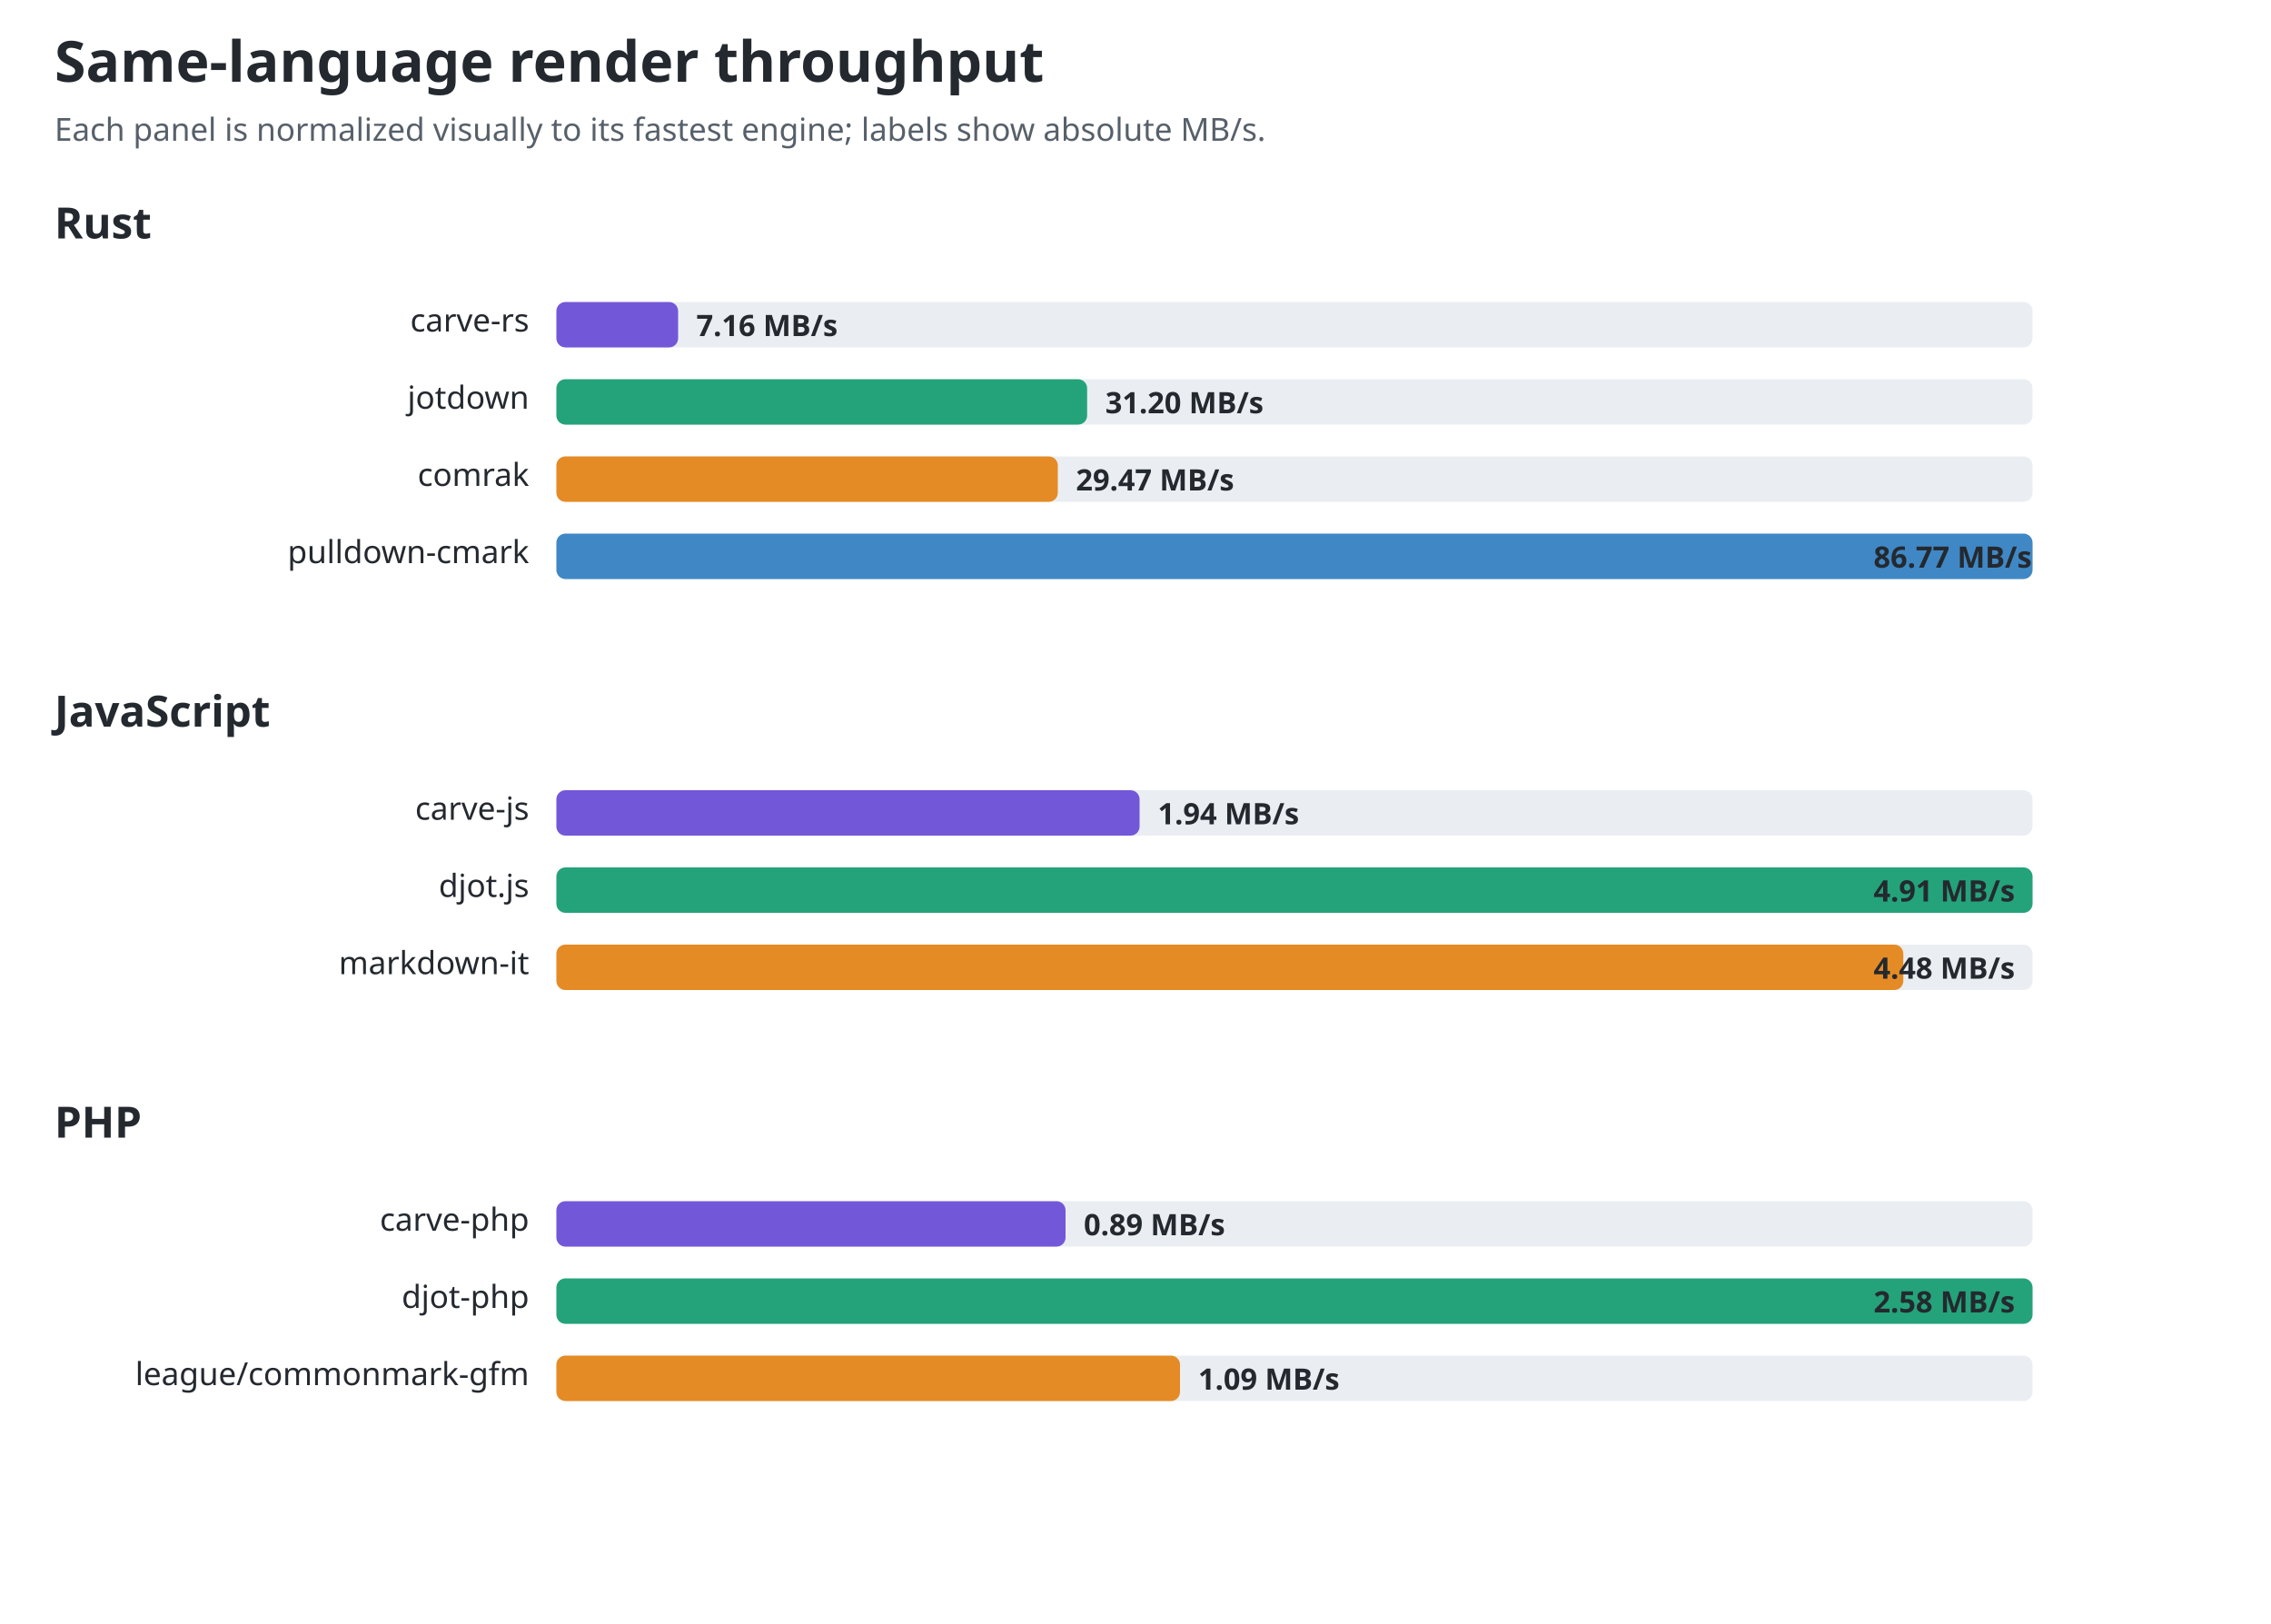
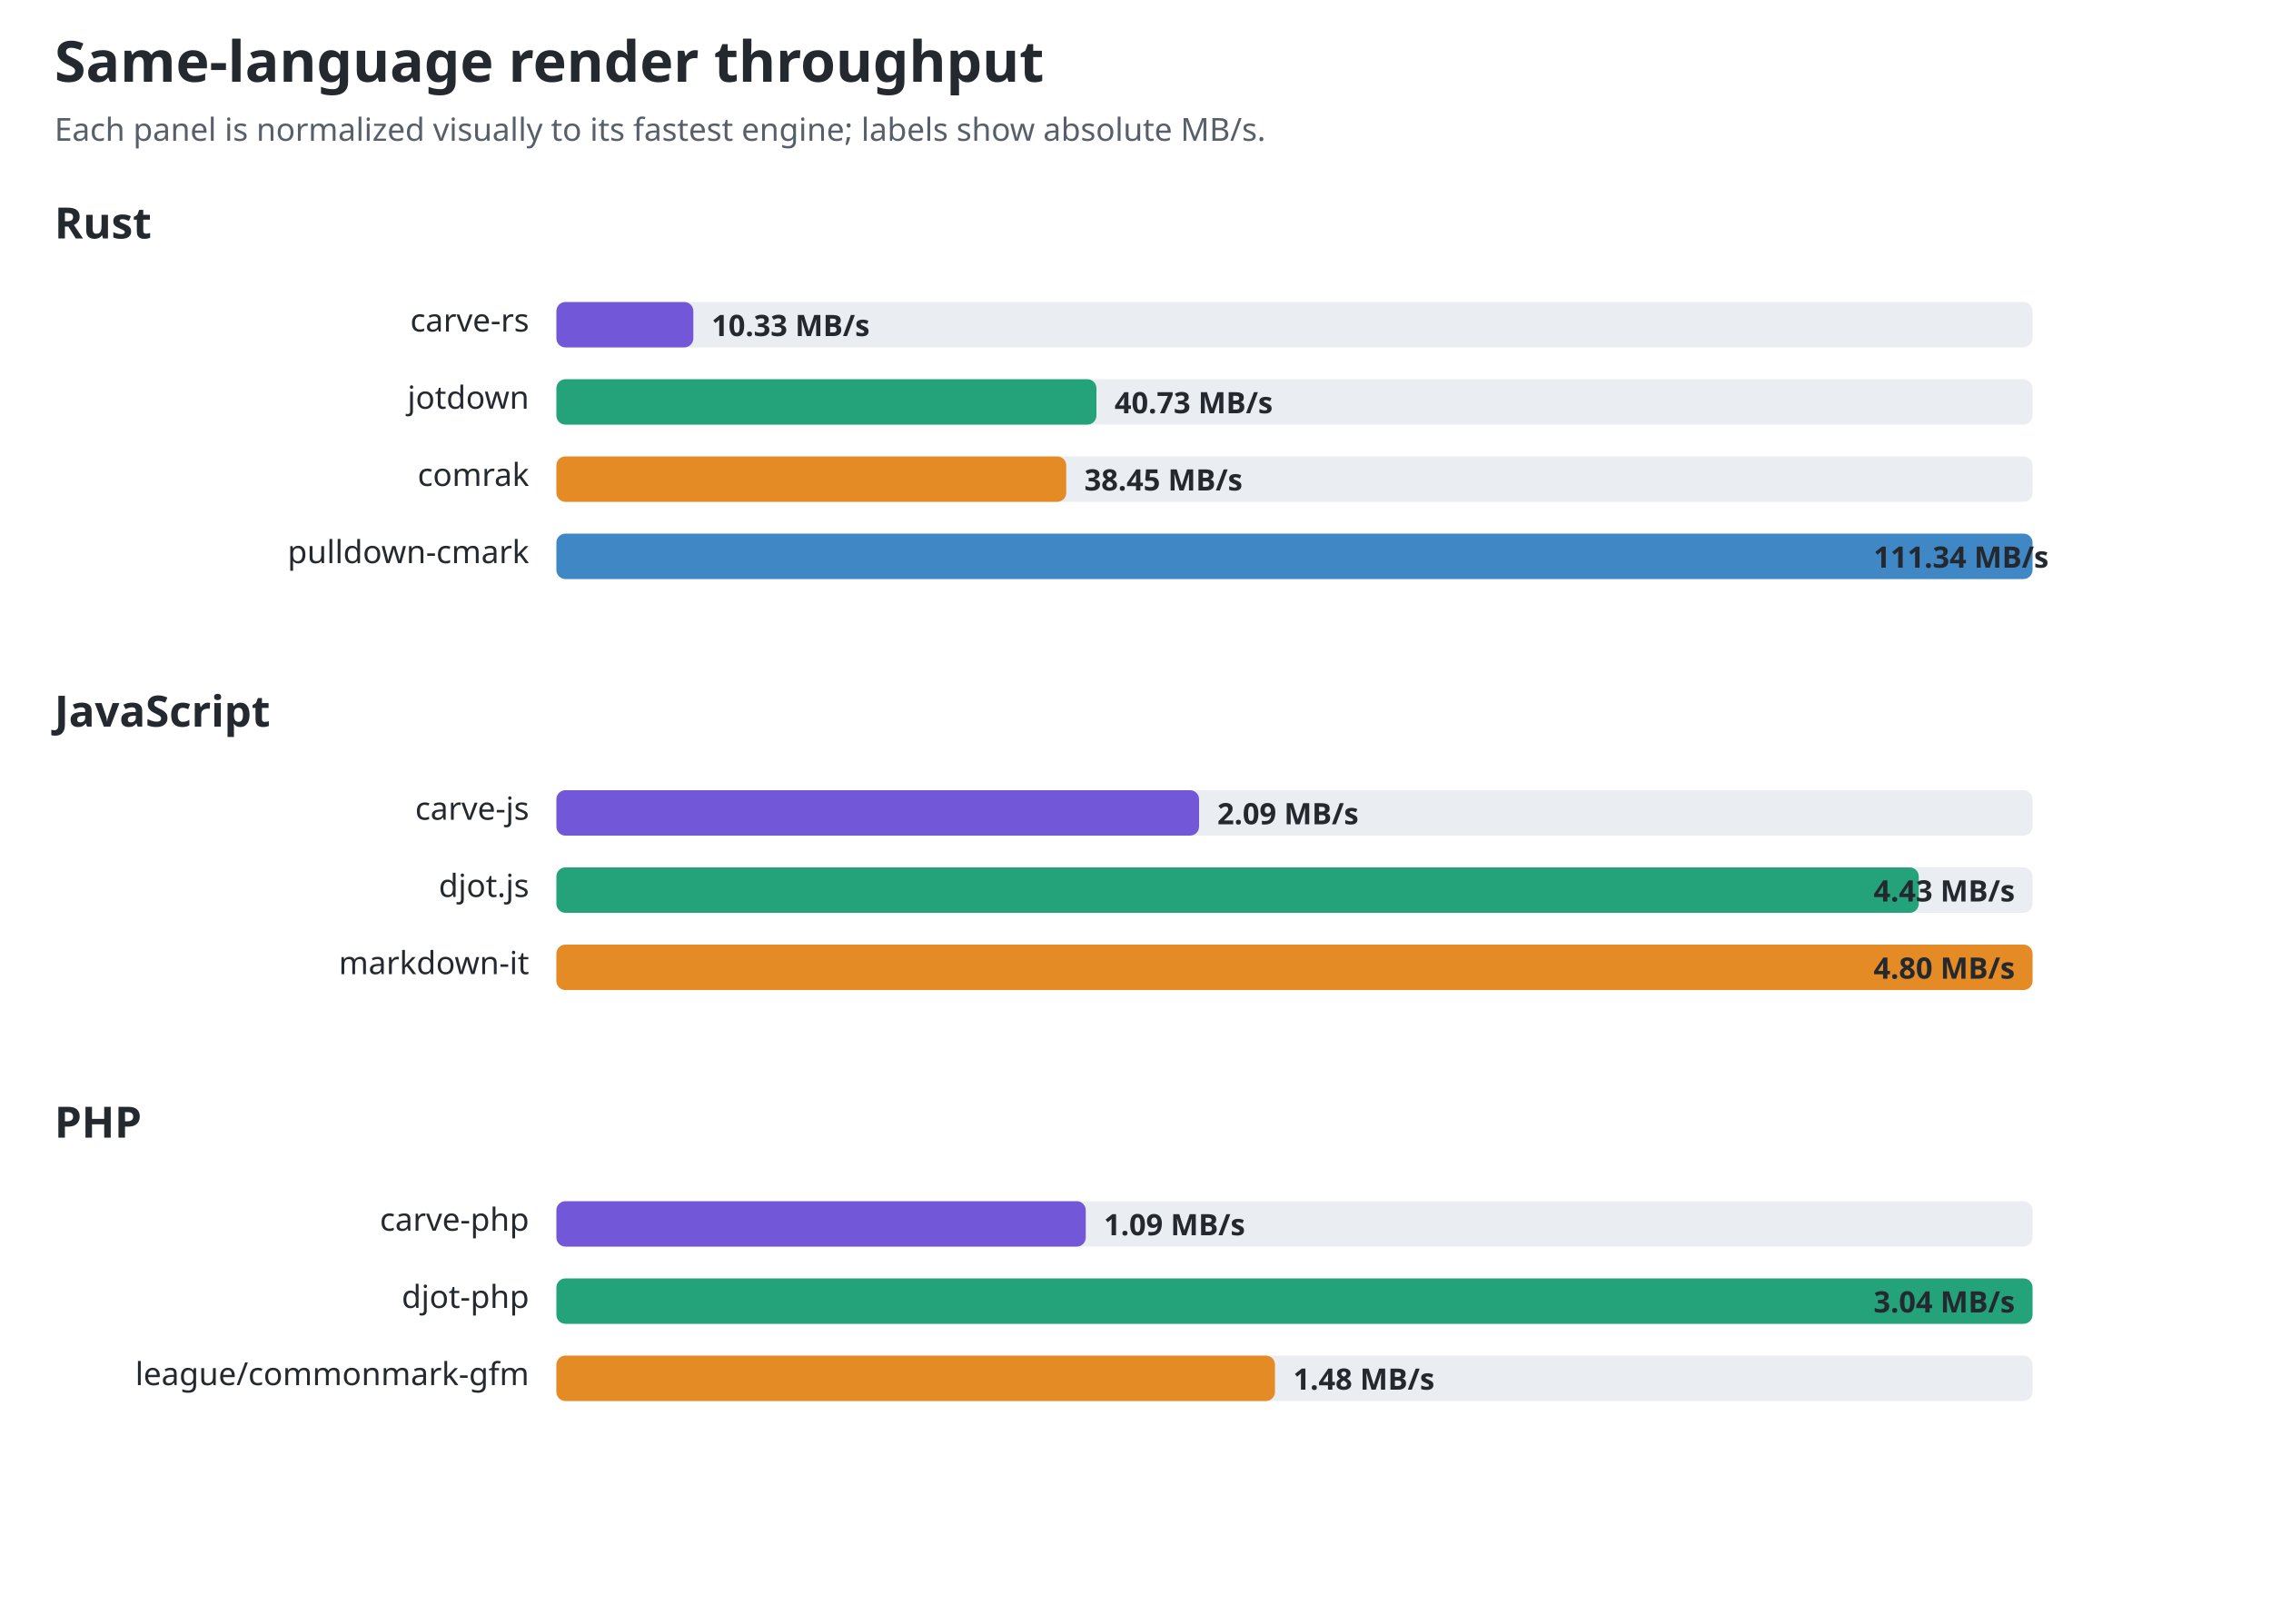
<svg xmlns="http://www.w3.org/2000/svg" width="1000" height="715" viewBox="0 0 1000 715" role="img" aria-labelledby="title desc">
  <style>text{font-family:ui-sans-serif,system-ui,sans-serif;fill:#24292f}.title{font-size:25px;font-weight:700}.sub{font-size:14px;fill:#57606a}.group{font-size:19px;font-weight:650}.label{font-size:14px}.value{font-size:13px;font-weight:650;fill:#24292f}.track{fill:#eaeef2}@media(prefers-color-scheme:dark){text,.value{fill:#f0f6fc}.sub{fill:#8c959f}.track{fill:#30363d}}</style>
  <text id="chart-title" class="title" x="24" y="36">Same-language render throughput</text>
  <text class="sub" x="24" y="62">Each panel is normalized visually to its fastest engine; labels show absolute MB/s.</text>
  <text class="group" x="24" y="105">Rust</text>
  <text class="label" x="233" y="146" text-anchor="end">carve-rs</text>
  <rect class="track" x="245" y="133" width="650" height="20" rx="4" />
-   <rect x="245" y="133" width="53.6" height="20" rx="4" fill="#7357d9" />
-   <text class="value" x="306.636" y="148">7.16 MB/s</text>
+   <rect x="245" y="133" width="60.3" height="20" rx="4" fill="#7357d9" />
+   <text class="value" x="313.306" y="148">10.33 MB/s</text>
  <text class="label" x="233" y="180" text-anchor="end">jotdown</text>
  <rect class="track" x="245" y="167" width="650" height="20" rx="4" />
-   <rect x="245" y="167" width="233.7" height="20" rx="4" fill="#24a37a" />
-   <text class="value" x="486.721" y="182">31.20 MB/s</text>
+   <rect x="245" y="167" width="237.8" height="20" rx="4" fill="#24a37a" />
+   <text class="value" x="490.781" y="182">40.73 MB/s</text>
  <text class="label" x="233" y="214" text-anchor="end">comrak</text>
  <rect class="track" x="245" y="201" width="650" height="20" rx="4" />
-   <rect x="245" y="201" width="220.8" height="20" rx="4" fill="#e58b25" />
-   <text class="value" x="473.762" y="216">29.47 MB/s</text>
+   <rect x="245" y="201" width="224.5" height="20" rx="4" fill="#e58b25" />
+   <text class="value" x="477.47" y="216">38.45 MB/s</text>
  <text class="label" x="233" y="248" text-anchor="end">pulldown-cmark</text>
  <rect class="track" x="245" y="235" width="650" height="20" rx="4" />
  <rect x="245" y="235" width="650.0" height="20" rx="4" fill="#3f88c5" />
-   <text class="value" x="825" y="250">86.77 MB/s</text>
+   <text class="value" x="825" y="250">111.34 MB/s</text>
  <text class="group" x="24" y="320">JavaScript</text>
  <text class="label" x="233" y="361" text-anchor="end">carve-js</text>
  <rect class="track" x="245" y="348" width="650" height="20" rx="4" />
-   <rect x="245" y="348" width="256.8" height="20" rx="4" fill="#7357d9" />
-   <text class="value" x="509.823" y="363">1.94 MB/s</text>
+   <rect x="245" y="348" width="283.0" height="20" rx="4" fill="#7357d9" />
+   <text class="value" x="536.021" y="363">2.09 MB/s</text>
  <text class="label" x="233" y="395" text-anchor="end">djot.js</text>
  <rect class="track" x="245" y="382" width="650" height="20" rx="4" />
-   <rect x="245" y="382" width="650.0" height="20" rx="4" fill="#24a37a" />
-   <text class="value" x="825" y="397">4.91 MB/s</text>
+   <rect x="245" y="382" width="599.9" height="20" rx="4" fill="#24a37a" />
+   <text class="value" x="825" y="397">4.43 MB/s</text>
  <text class="label" x="233" y="429" text-anchor="end">markdown-it</text>
  <rect class="track" x="245" y="416" width="650" height="20" rx="4" />
-   <rect x="245" y="416" width="593.1" height="20" rx="4" fill="#e58b25" />
-   <text class="value" x="825" y="431">4.48 MB/s</text>
+   <rect x="245" y="416" width="650.0" height="20" rx="4" fill="#e58b25" />
+   <text class="value" x="825" y="431">4.80 MB/s</text>
  <text class="group" x="24" y="501">PHP</text>
  <text class="label" x="233" y="542" text-anchor="end">carve-php</text>
  <rect class="track" x="245" y="529" width="650" height="20" rx="4" />
-   <rect x="245" y="529" width="224.2" height="20" rx="4" fill="#7357d9" />
-   <text class="value" x="477.225" y="544">0.89 MB/s</text>
+   <rect x="245" y="529" width="233.1" height="20" rx="4" fill="#7357d9" />
+   <text class="value" x="486.059" y="544">1.09 MB/s</text>
  <text class="label" x="233" y="576" text-anchor="end">djot-php</text>
  <rect class="track" x="245" y="563" width="650" height="20" rx="4" />
  <rect x="245" y="563" width="650.0" height="20" rx="4" fill="#24a37a" />
-   <text class="value" x="825" y="578">2.58 MB/s</text>
+   <text class="value" x="825" y="578">3.04 MB/s</text>
  <text class="label" x="233" y="610" text-anchor="end">league/commonmark-gfm</text>
  <rect class="track" x="245" y="597" width="650" height="20" rx="4" />
-   <rect x="245" y="597" width="274.6" height="20" rx="4" fill="#e58b25" />
-   <text class="value" x="527.612" y="612">1.09 MB/s</text>
+   <rect x="245" y="597" width="316.4" height="20" rx="4" fill="#e58b25" />
+   <text class="value" x="569.447" y="612">1.48 MB/s</text>
</svg>
